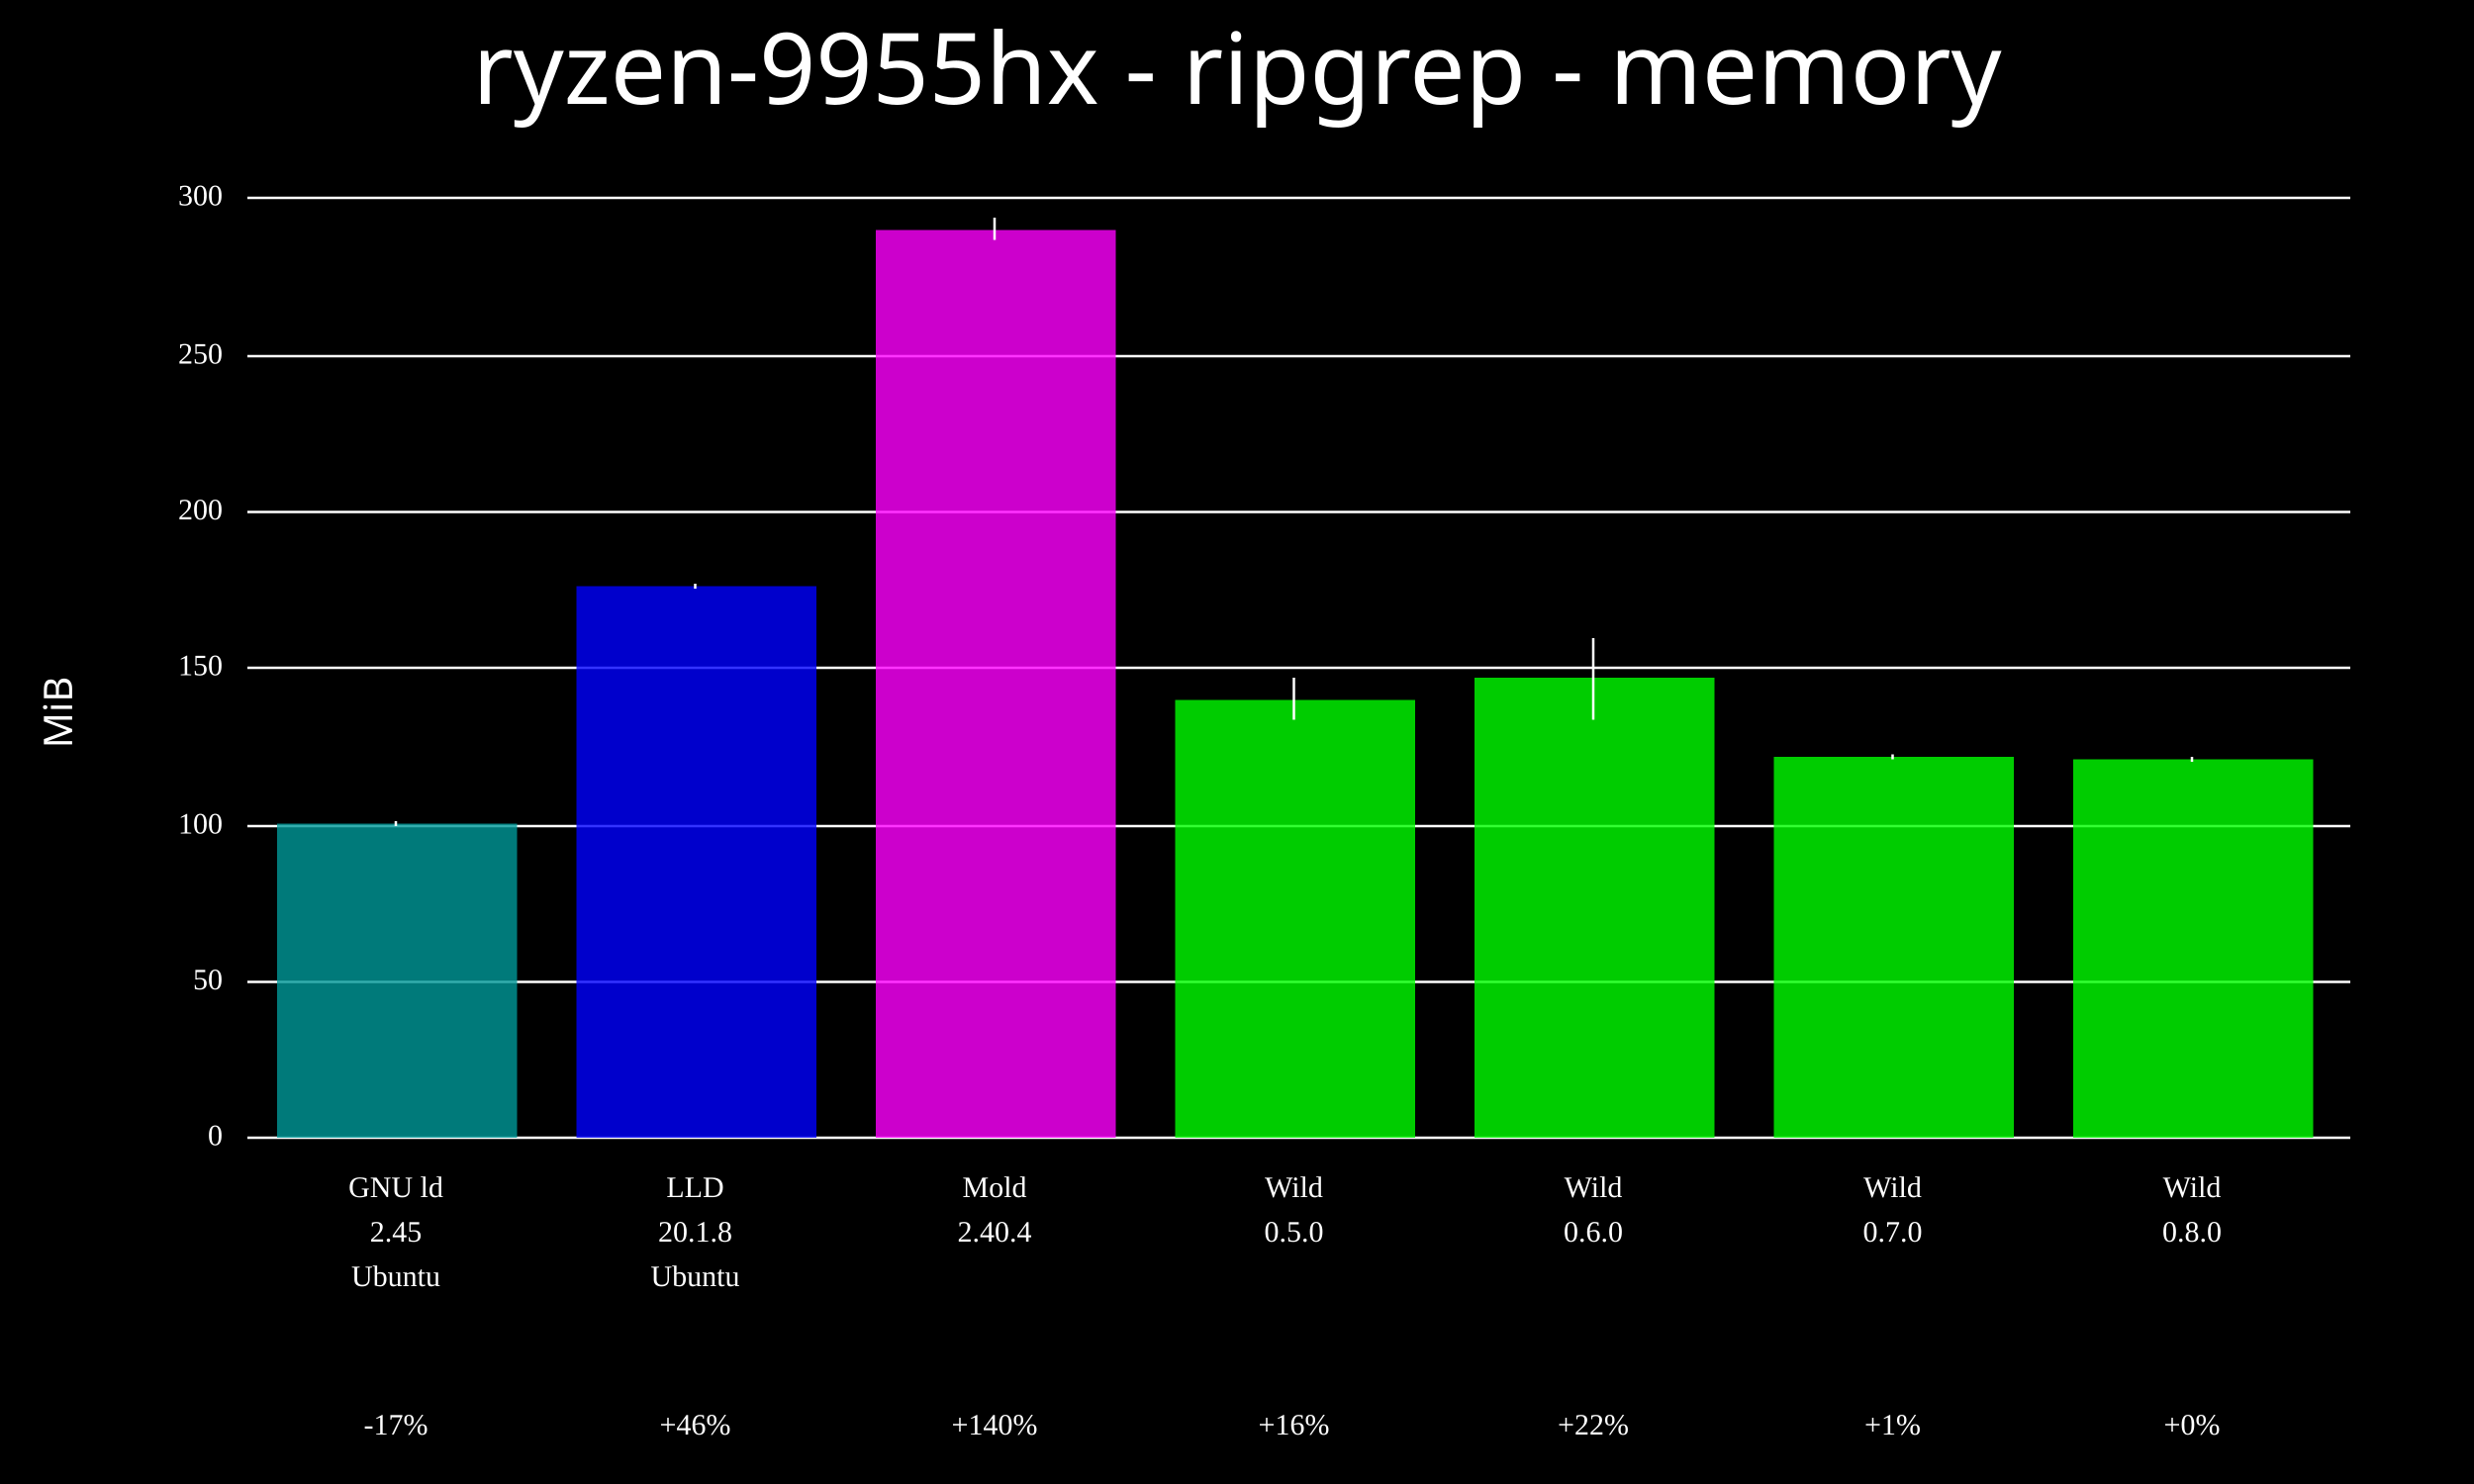
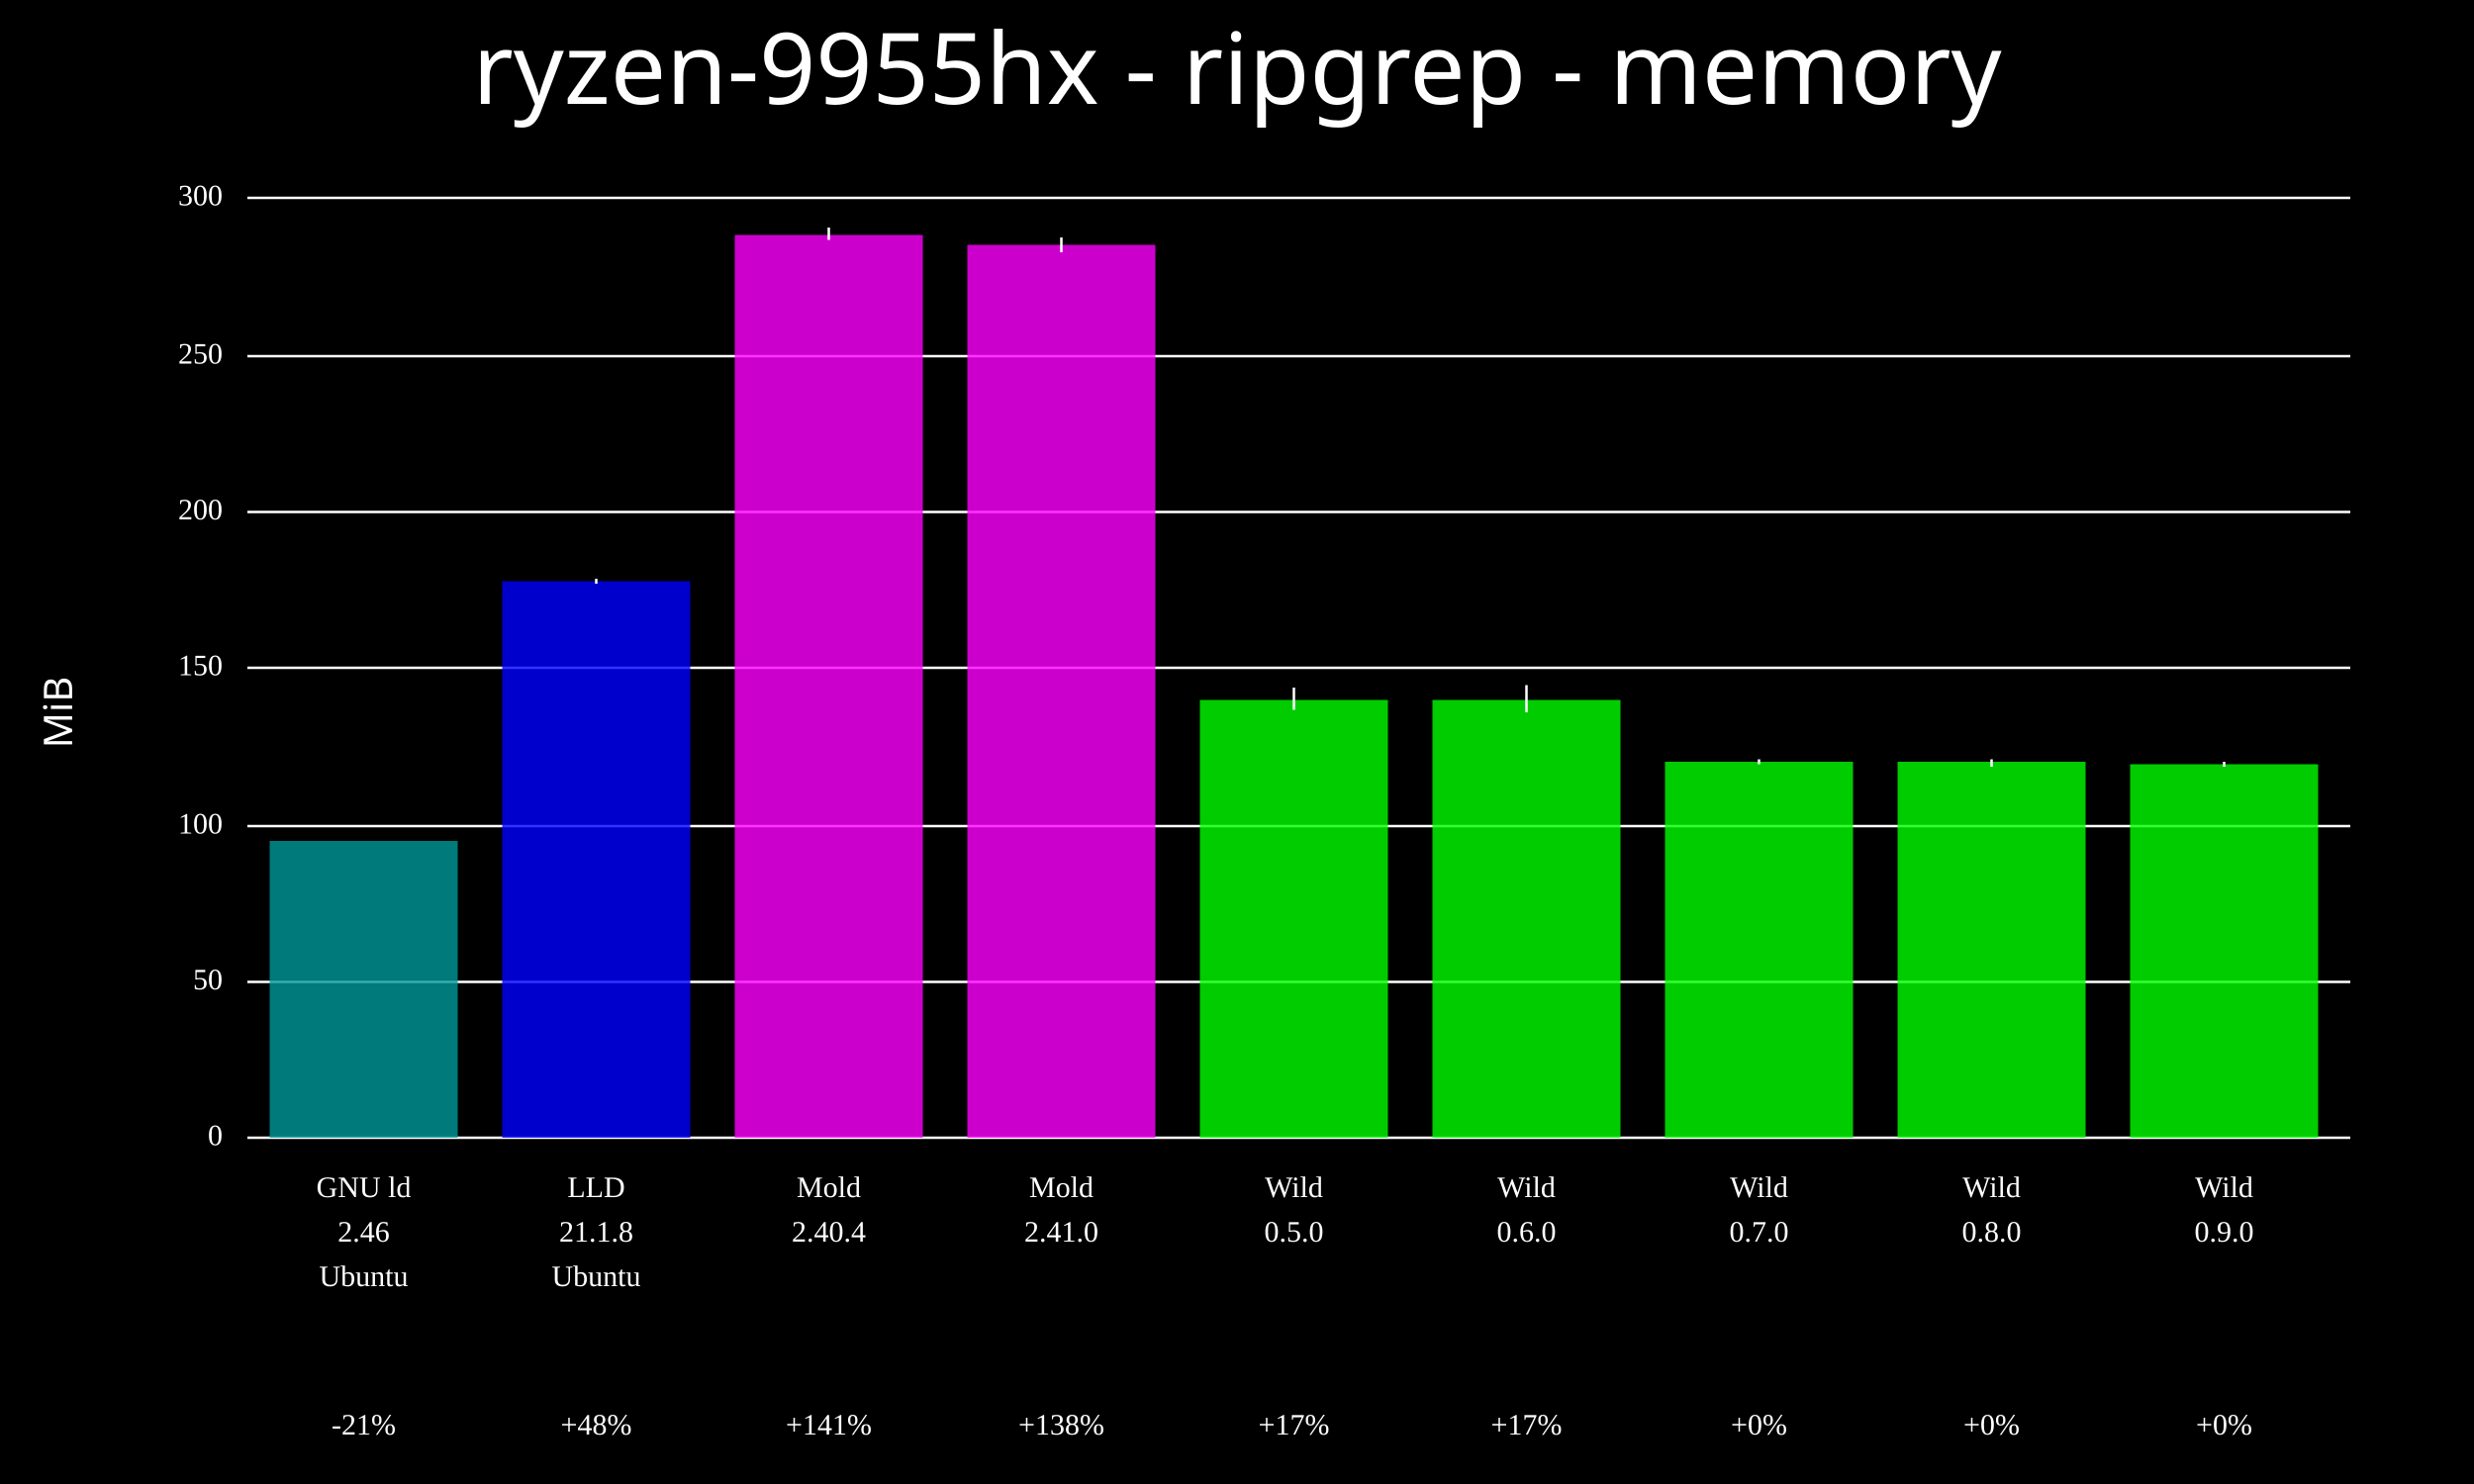
<svg xmlns="http://www.w3.org/2000/svg" width="1000" height="600" viewBox="0 0 1000 600">
  <rect x="0" y="0" width="1000" height="600" fill="#000000" />
  <text x="500" y="10" dy="0.8em" text-anchor="middle" font-family="sans-serif" font-size="40" fill="#FFFFFF">
ryzen-9955hx - ripgrep - memory</text>
  <text x="5" y="300" dy="0.76em" text-anchor="middle" font-family="sans-serif" font-size="16" fill="#FFFFFF" transform="rotate(270, 5, 288)">MiB</text>
  <line x1="100" y1="460" x2="950" y2="460" stroke="#FFFFFF" />
  <text x="90" y="460" dy="0.5ex" text-anchor="end" fill="#FFFFFF">0</text>
  <line x1="100" y1="397" x2="950" y2="397" stroke="#FFFFFF" />
  <text x="90" y="397" dy="0.5ex" text-anchor="end" fill="#FFFFFF">50</text>
  <line x1="100" y1="334" x2="950" y2="334" stroke="#FFFFFF" />
  <text x="90" y="334" dy="0.5ex" text-anchor="end" fill="#FFFFFF">100</text>
  <line x1="100" y1="270" x2="950" y2="270" stroke="#FFFFFF" />
  <text x="90" y="270" dy="0.5ex" text-anchor="end" fill="#FFFFFF">150</text>
  <line x1="100" y1="207" x2="950" y2="207" stroke="#FFFFFF" />
  <text x="90" y="207" dy="0.5ex" text-anchor="end" fill="#FFFFFF">200</text>
  <line x1="100" y1="144" x2="950" y2="144" stroke="#FFFFFF" />
  <text x="90" y="144" dy="0.5ex" text-anchor="end" fill="#FFFFFF">250</text>
  <line x1="100" y1="80" x2="950" y2="80" stroke="#FFFFFF" />
  <text x="90" y="80" dy="0.5ex" text-anchor="end" fill="#FFFFFF">300</text>
-   <rect fill="#009999" opacity="0.8" x="112" y="333" width="97" height="127" />
-   <line stroke="#FFFFFF" x1="160" y1="332" x2="160" y2="334" />
-   <text x="160" y="484" fill="#FFFFFF" text-anchor="middle">GNU ld</text>
-   <text x="160" y="502" fill="#FFFFFF" text-anchor="middle">2.45</text>
-   <text x="160" y="520" fill="#FFFFFF" text-anchor="middle">Ubuntu</text>
-   <text x="160" y="580" fill="#FFFFFF" text-anchor="middle">-17%</text>
-   <rect fill="#0000FF" opacity="0.8" x="233" y="237" width="97" height="223" />
-   <line stroke="#FFFFFF" x1="281" y1="236" x2="281" y2="238" />
-   <text x="281" y="484" fill="#FFFFFF" text-anchor="middle">LLD</text>
-   <text x="281" y="502" fill="#FFFFFF" text-anchor="middle">20.1.8</text>
-   <text x="281" y="520" fill="#FFFFFF" text-anchor="middle">Ubuntu</text>
-   <text x="281" y="580" fill="#FFFFFF" text-anchor="middle">+46%</text>
-   <rect fill="#FF00FF" opacity="0.8" x="354" y="93" width="97" height="367" />
-   <line stroke="#FFFFFF" x1="402" y1="88" x2="402" y2="97" />
-   <text x="402" y="484" fill="#FFFFFF" text-anchor="middle">Mold</text>
-   <text x="402" y="502" fill="#FFFFFF" text-anchor="middle">2.40.4</text>
-   <text x="402" y="580" fill="#FFFFFF" text-anchor="middle">+140%</text>
-   <rect fill="#00FF00" opacity="0.8" x="475" y="283" width="97" height="177" />
-   <line stroke="#FFFFFF" x1="523" y1="274" x2="523" y2="291" />
+   <rect fill="#009999" opacity="0.8" x="109" y="340" width="76" height="120" />
+   <line stroke="#FFFFFF" x1="147" y1="340" x2="147" y2="340" />
+   <text x="147" y="484" fill="#FFFFFF" text-anchor="middle">GNU ld</text>
+   <text x="147" y="502" fill="#FFFFFF" text-anchor="middle">2.46</text>
+   <text x="147" y="520" fill="#FFFFFF" text-anchor="middle">Ubuntu</text>
+   <text x="147" y="580" fill="#FFFFFF" text-anchor="middle">-21%</text>
+   <rect fill="#0000FF" opacity="0.8" x="203" y="235" width="76" height="225" />
+   <line stroke="#FFFFFF" x1="241" y1="234" x2="241" y2="236" />
+   <text x="241" y="484" fill="#FFFFFF" text-anchor="middle">LLD</text>
+   <text x="241" y="502" fill="#FFFFFF" text-anchor="middle">21.1.8</text>
+   <text x="241" y="520" fill="#FFFFFF" text-anchor="middle">Ubuntu</text>
+   <text x="241" y="580" fill="#FFFFFF" text-anchor="middle">+48%</text>
+   <rect fill="#FF00FF" opacity="0.8" x="297" y="95" width="76" height="365" />
+   <line stroke="#FFFFFF" x1="335" y1="92" x2="335" y2="97" />
+   <text x="335" y="484" fill="#FFFFFF" text-anchor="middle">Mold</text>
+   <text x="335" y="502" fill="#FFFFFF" text-anchor="middle">2.40.4</text>
+   <text x="335" y="580" fill="#FFFFFF" text-anchor="middle">+141%</text>
+   <rect fill="#FF00FF" opacity="0.8" x="391" y="99" width="76" height="361" />
+   <line stroke="#FFFFFF" x1="429" y1="96" x2="429" y2="102" />
+   <text x="429" y="484" fill="#FFFFFF" text-anchor="middle">Mold</text>
+   <text x="429" y="502" fill="#FFFFFF" text-anchor="middle">2.41.0</text>
+   <text x="429" y="580" fill="#FFFFFF" text-anchor="middle">+138%</text>
+   <rect fill="#00FF00" opacity="0.8" x="485" y="283" width="76" height="177" />
+   <line stroke="#FFFFFF" x1="523" y1="278" x2="523" y2="287" />
  <text x="523" y="484" fill="#FFFFFF" text-anchor="middle">Wild</text>
  <text x="523" y="502" fill="#FFFFFF" text-anchor="middle">0.5.0</text>
-   <text x="523" y="580" fill="#FFFFFF" text-anchor="middle">+16%</text>
-   <rect fill="#00FF00" opacity="0.8" x="596" y="274" width="97" height="186" />
-   <line stroke="#FFFFFF" x1="644" y1="258" x2="644" y2="291" />
-   <text x="644" y="484" fill="#FFFFFF" text-anchor="middle">Wild</text>
-   <text x="644" y="502" fill="#FFFFFF" text-anchor="middle">0.6.0</text>
-   <text x="644" y="580" fill="#FFFFFF" text-anchor="middle">+22%</text>
-   <rect fill="#00FF00" opacity="0.8" x="717" y="306" width="97" height="154" />
-   <line stroke="#FFFFFF" x1="765" y1="305" x2="765" y2="307" />
-   <text x="765" y="484" fill="#FFFFFF" text-anchor="middle">Wild</text>
-   <text x="765" y="502" fill="#FFFFFF" text-anchor="middle">0.7.0</text>
-   <text x="765" y="580" fill="#FFFFFF" text-anchor="middle">+1%</text>
-   <rect fill="#00FF00" opacity="0.8" x="838" y="307" width="97" height="153" />
-   <line stroke="#FFFFFF" x1="886" y1="306" x2="886" y2="308" />
-   <text x="886" y="484" fill="#FFFFFF" text-anchor="middle">Wild</text>
-   <text x="886" y="502" fill="#FFFFFF" text-anchor="middle">0.8.0</text>
-   <text x="886" y="580" fill="#FFFFFF" text-anchor="middle">+0%</text>
+   <text x="523" y="580" fill="#FFFFFF" text-anchor="middle">+17%</text>
+   <rect fill="#00FF00" opacity="0.8" x="579" y="283" width="76" height="177" />
+   <line stroke="#FFFFFF" x1="617" y1="277" x2="617" y2="288" />
+   <text x="617" y="484" fill="#FFFFFF" text-anchor="middle">Wild</text>
+   <text x="617" y="502" fill="#FFFFFF" text-anchor="middle">0.6.0</text>
+   <text x="617" y="580" fill="#FFFFFF" text-anchor="middle">+17%</text>
+   <rect fill="#00FF00" opacity="0.8" x="673" y="308" width="76" height="152" />
+   <line stroke="#FFFFFF" x1="711" y1="307" x2="711" y2="309" />
+   <text x="711" y="484" fill="#FFFFFF" text-anchor="middle">Wild</text>
+   <text x="711" y="502" fill="#FFFFFF" text-anchor="middle">0.7.0</text>
+   <text x="711" y="580" fill="#FFFFFF" text-anchor="middle">+0%</text>
+   <rect fill="#00FF00" opacity="0.8" x="767" y="308" width="76" height="152" />
+   <line stroke="#FFFFFF" x1="805" y1="307" x2="805" y2="310" />
+   <text x="805" y="484" fill="#FFFFFF" text-anchor="middle">Wild</text>
+   <text x="805" y="502" fill="#FFFFFF" text-anchor="middle">0.8.0</text>
+   <text x="805" y="580" fill="#FFFFFF" text-anchor="middle">+0%</text>
+   <rect fill="#00FF00" opacity="0.8" x="861" y="309" width="76" height="151" />
+   <line stroke="#FFFFFF" x1="899" y1="308" x2="899" y2="310" />
+   <text x="899" y="484" fill="#FFFFFF" text-anchor="middle">Wild</text>
+   <text x="899" y="502" fill="#FFFFFF" text-anchor="middle">0.9.0</text>
+   <text x="899" y="580" fill="#FFFFFF" text-anchor="middle">+0%</text>
</svg>
